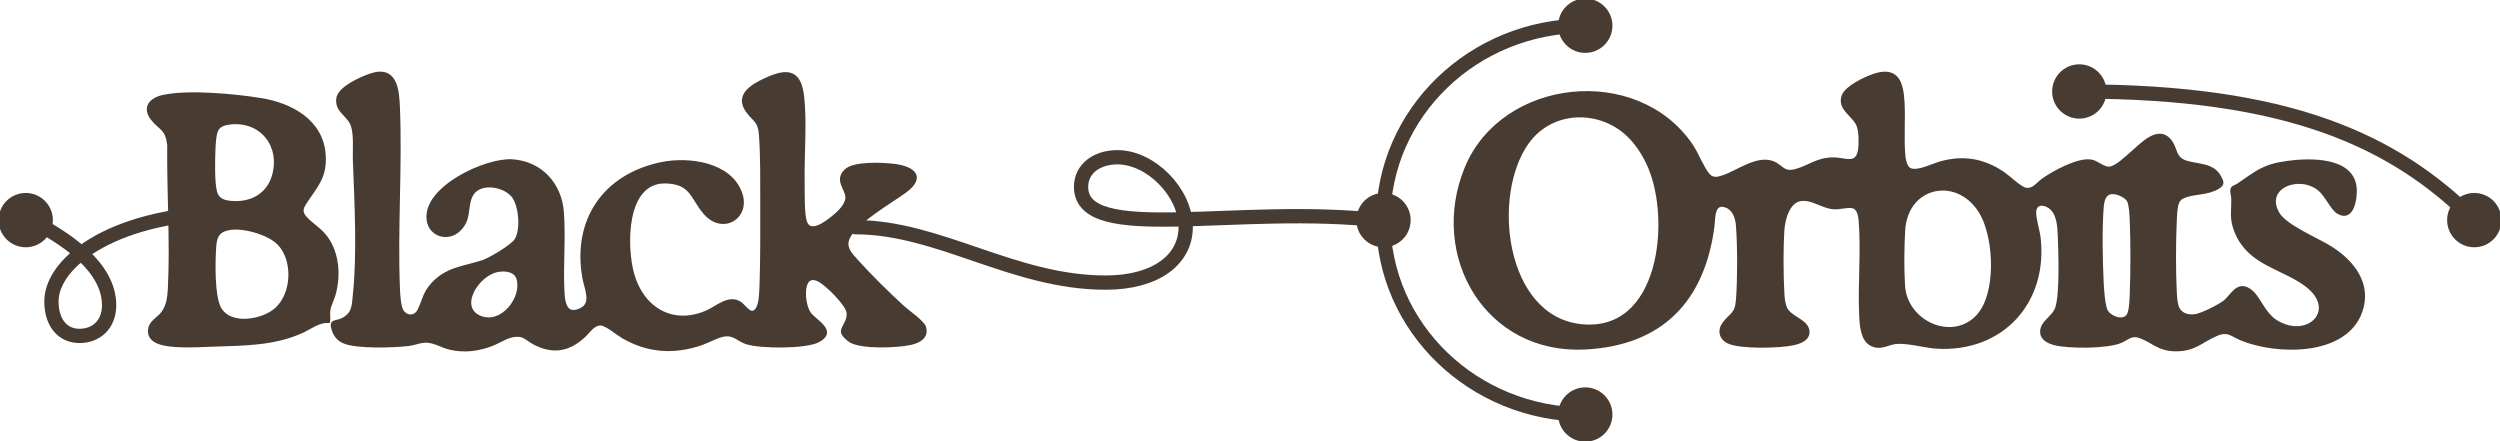
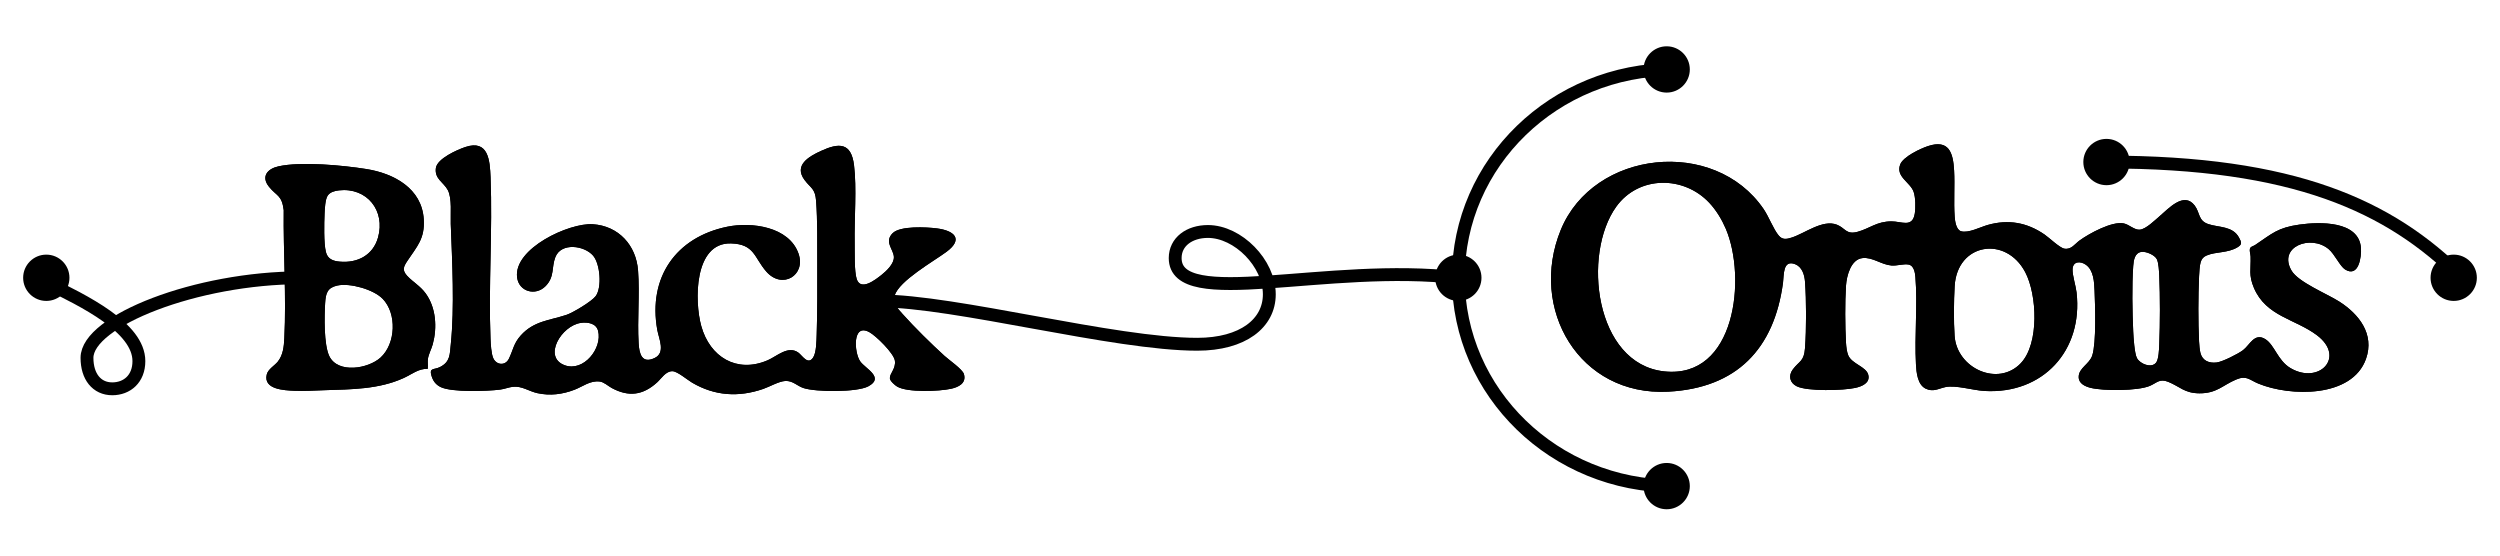
- <svg xmlns="http://www.w3.org/2000/svg" id="Layer_2" data-name="Layer 2" viewBox="0 0 874.55 154.01" fill="#483C32" stroke="#483C32">
+ <svg xmlns="http://www.w3.org/2000/svg" viewBox="0 0 972 216">
  <defs>
-     <style>
-       .cls-1 {
-         fill: none;
-         stroke-linecap: round;
-         stroke-linejoin: round;
-         stroke-width: 5px;
-       }
-     </style>
+     <style>.d{fill:none;stroke:#000;stroke-linecap:round;stroke-linejoin:round;stroke-width:5px;}</style>
  </defs>
-   <g id="Layer_4" data-name="Layer 4">
-     <g>
-       <circle cx="554.56" cy="9" r="9" />
-       <circle cx="554.56" cy="145.01" r="9" />
-       <circle cx="483.98" cy="77" r="9" />
-       <circle cx="727.38" cy="32" r="9" />
-       <circle cx="865.55" cy="77" r="9" />
-       <circle cx="9" cy="77" r="9" />
-       <g>
-         <path d="M107.01,76.31c2.23,2.42,5.04,3.88,7.18,6.82,4.05,5.56,4.52,13.25,2.76,19.75-.5,1.83-1.65,3.92-1.89,5.72-.18,1.31.11,2.57-.07,3.85-3.55-.13-6.15,2.09-9.17,3.49-9.77,4.51-20.43,4.47-31.02,4.82-3.86.13-7.78.39-11.67.22-3.85-.16-12.08-.48-10.74-6.28.49-2.12,3.07-3.48,4.33-5.07,2.07-2.61,2.36-5.91,2.52-9.14.79-16.3-.43-33.4-.24-49.74-.75-5.95-2.7-5.35-5.71-9.07-3.22-3.99-.61-7.02,3.69-7.96,8.86-1.94,25-.41,34.14,1.05,10.65,1.69,21.61,7.5,22.33,19.56.45,7.52-2.59,10.45-6.33,16.09-1.53,2.31-2.2,3.62-.1,5.91ZM80.44,43.06c-1.62.18-3.48.66-4.39,2.1s-1.09,5.05-1.17,6.9c-.16,3.77-.34,11.48.52,14.96.69,2.78,2.79,3.52,5.43,3.75,6.86.61,12.89-2.51,14.83-9.36,2.96-10.43-4.27-19.59-15.22-18.36ZM97.44,85.2c-3.57-3.65-12.73-6.22-17.63-5.13-3.87.86-4.47,3.06-4.7,6.72-.32,5.09-.55,16.35,1.64,20.78,3.37,6.81,15.07,4.86,19.88.52,5.95-5.39,6.44-17.13.82-22.89Z" />
-         <path d="M160.8,80.29c-3.9,3.96-10.35,2.15-11.06-3.37-1.46-11.26,20.26-21.31,29.44-20.7,10.02.66,16.86,8.17,17.59,18.04.69,9.34-.33,18.9.22,28.24.23,3.97,1.19,8.12,6.21,5.74,4.37-2.07,1.67-7.42,1.03-10.97-3.62-20.34,7.24-35.98,27.22-40.08,9.44-1.94,24.03-.05,27.71,10.47,2.94,8.41-6.34,14.07-12.55,6.94-4.74-5.45-4.53-10.63-13.67-10.92-14.5-.45-14.27,22.53-11.59,32.15,3.33,11.97,13.73,18.44,25.75,13.31,3.64-1.55,7.93-5.84,11.93-3.05,1.57,1.09,3.74,5.08,5.8,1.97,1.28-1.93,1.3-6.52,1.38-8.91.3-9.18.26-18.64.24-27.8-.02-7.7.11-16.57-.46-24.2-.36-4.88-2.06-4.88-4.48-8.12-4.28-5.73,1.64-9.13,6.34-11.29,7.09-3.27,11.8-3.3,12.89,5.56,1.14,9.2.08,20.71.24,30.23.06,3.52-.17,11.03.79,13.99,1.55,4.79,7.24.32,9.63-1.57,1.92-1.52,4.98-4.38,4.83-7.05-.16-2.98-3.85-5.83-.47-9.2,2.94-2.93,13.12-2.36,17.12-1.87,6.67.83,10.63,4.06,3.8,9.12-5.01,3.71-18.4,11.22-20.17,17.02-.89,2.93,1.24,5.07,3.07,7.11,4.65,5.21,11.17,11.63,16.36,16.35,1.67,1.52,6.97,5.19,7.52,7.04,1.07,3.61-2.18,5.11-5.04,5.73-4.63,1.01-16.85,1.51-20.9-.85-.86-.5-2.78-2.17-2.85-3.2-.14-1.87,2.4-3.71,1.95-6.88-.41-2.89-7.35-9.69-9.95-11.1-6.68-3.63-5.88,8.03-3.53,11.37,1.99,2.83,9.55,6.25,3.17,9.69-4.41,2.38-20.39,2.27-25.2.69-2.53-.83-4.19-2.93-7.11-2.76-2.49.14-6.07,2.23-8.56,3.09-9.61,3.32-18.88,2.73-27.68-2.45-1.82-1.07-5.74-4.43-7.66-4.44-2.58-.02-4.28,2.87-5.94,4.37-5.5,4.99-11.05,5.73-17.63,2.16-1.42-.77-3.01-2.31-4.66-2.51-3.73-.46-6.57,1.94-9.82,3.19-4.67,1.8-9.5,2.41-14.41,1.33-3.35-.73-6.01-2.87-9.58-2.47-1.54.17-3.28.88-4.96,1.09-5.03.64-18.68,1.1-23.01-.96-1.95-.93-3.03-2.38-3.64-4.43-.97-3.24,1.01-2.23,3.31-3.39,4.02-2.02,3.79-4.97,4.19-8.81,1.5-14.45.54-32.17-.01-46.82-.14-3.69.56-9.96-1.15-13.18-1.61-3.04-5.21-4.32-4.64-8.54.5-3.68,8.31-7.14,11.51-8.2,8.92-2.96,9.5,5.24,9.76,11.76.82,20.72-.84,42.04-.02,62.76.08,2.02.28,5.89,1.09,7.64,1.22,2.66,4.67,3.01,6.06.16,1.67-3.42,1.81-5.92,4.62-9.05,5.09-5.66,11.19-5.82,17.77-8,2.5-.83,9.81-5.23,11.34-7.26,2.52-3.36,1.76-12.58-.99-15.77-3.43-3.97-12.41-5.19-14.67.56-1.56,3.98-.22,7.64-3.82,11.3ZM174.54,94.59c-7.58,1.04-14.94,13.31-6.28,16.47,7.34,2.68,14.73-6.62,12.96-13.41-.76-2.92-4.05-3.43-6.68-3.07Z" />
-       </g>
-       <path d="M745.62,53.56c3.4-2.86,9.45-9.75,13.67-4.16,2.11,2.8,1.29,5.89,5.35,7.23s9.42.69,11.87,5.21c.99,1.84,1.3,2.63-.53,3.75-3.88,2.36-8.33,1.65-12.06,3.22-1.26.53-1.93,1.32-2.32,2.62s-.55,3.97-.61,5.45c-.35,7.8-.39,17.62,0,25.41.06,1.27.22,3.21.53,4.42.78,3.04,3.35,4.05,6.28,3.71,2.3-.27,8.36-3.35,10.27-4.79,2.63-1.99,4.44-6.9,8.63-4.32,3.66,2.25,4.84,8.34,9.83,11.29,11.06,6.52,21.6-4.23,10.3-12.77-8.42-6.35-19.79-7.31-24.51-18.41-2.14-5.03-1.13-7.23-1.3-12.19-.03-.92-.47-2.12-.28-2.96.21-.95,1.3-1.04,2.05-1.54,6.66-4.47,8.72-6.73,17.24-7.93,7.77-1.09,23.09-1.56,23.9,9.07.26,3.4-.87,11.65-6.15,8.39-1.99-1.23-4.08-5.99-6.43-7.94-6.98-5.8-19.79-.88-14.42,8.36,2.62,4.51,13.72,8.97,18.53,12.03,7.67,4.88,13.82,12.65,10.44,22.26-5.37,15.29-29.58,14.75-41.89,9.64-3.48-1.44-4.55-3.3-8.66-1.55-5.29,2.25-7.47,5.37-14.23,5.34-5.82-.03-7.63-2.66-12.15-4.47-3.36-1.35-4.42.43-7.12,1.58-4.69,2-18.13,2.02-23.08.75-2.08-.54-4.57-1.63-4.59-4.18-.03-3.54,4.18-5.01,5.28-8.39,1.62-4.96,1.12-19.48.89-25.2-.14-3.39-.35-7.95-3.38-10.08-2.15-1.51-5.07-1.39-5.17,1.79-.07,2.39,1.26,6.39,1.56,9.01,2.56,22.56-13.05,39.59-35.81,38.28-4.39-.25-11.26-2.37-15.22-1.5-2.69.59-4.65,1.96-7.52.65-3.31-1.51-3.73-6.39-3.9-9.58-.6-11.13.68-22.95-.22-33.94-.14-1.72-.62-4.41-2.63-4.78-1.96-.36-4.49.54-6.66.37-3.96-.32-7.33-3.32-11.27-2.89-4.54.5-6.16,6.9-6.41,10.67-.43,6.43-.37,15.8,0,22.27.08,1.46.31,3.62.9,4.94,1.48,3.33,6.96,4.33,7.76,7.52.83,3.28-2.51,4.51-5.05,5.07-4.67,1.03-18.59,1.42-22.76-.62-2.77-1.36-3.34-4.15-1.52-6.57,2.55-3.4,4.34-2.99,4.73-8.31.54-7.3.54-18.51-.01-25.85-.2-2.62-1.13-5.69-3.82-6.74-4.89-1.91-4.34,4.38-4.72,7.19-3.45,25.73-17.98,40.96-44.6,42.37-34.63,1.84-54.38-32.25-41.8-62.92,12.74-31.06,59.72-36.11,78.85-8.08,2.04,2.99,3.84,7.89,5.88,10.3,1.47,1.74,3.07,1.42,5.03.79,5.18-1.65,12.04-7.16,17.6-5,3.26,1.27,3.55,3.98,8.02,2.76,4.8-1.32,7.4-4.03,13.15-4.06,3.96-.02,8.14,2.56,9.08-2.93.39-2.28.33-6.33-.42-8.53-1.28-3.77-7.02-5.84-5.25-10.62,1.13-3.05,7.8-6.19,10.8-7.18,8.16-2.71,9.8,2.56,10.18,9.48.32,5.85-.2,12.14.22,17.98.12,1.67.56,5.05,2.46,5.63,2.81.87,7.58-1.65,10.4-2.44,8.02-2.26,15.21-.98,22.05,3.7,1.84,1.26,5.92,5.22,7.74,5.52,2.71.45,4.02-1.81,5.92-3.19,3.72-2.7,12.62-7.57,17.16-6.63,2.12.44,4.2,2.66,6.28,2.44,2.43-.26,5.83-3.69,7.68-5.25ZM570.57,48.35c-9.94-10.63-27.44-10.64-36.19,1.5-13.24,18.39-8.4,61.09,18.64,64.03,27.93,3.04,32.01-36.52,23.97-55.43-1.52-3.58-3.75-7.26-6.42-10.1ZM691.71,110.66c7.19-7.58,6.31-26.6,1.69-35.35-7.57-14.34-26.49-11.28-27.44,5.42-.33,5.75-.41,13.62-.02,19.35.86,12.63,16.88,19.96,25.77,10.59ZM738.71,67.41c-2.74.26-3.16,3.24-3.32,5.46-.55,7.49-.35,18.03,0,25.61.1,2.26.5,8.48,1.45,10.24,1.23,2.28,5.6,4.02,7.42,1.78,1.05-1.29,1.18-5.29,1.25-7.06.32-8.43.35-18.34,0-26.77-.07-1.61-.26-5.15-.96-6.45-.87-1.63-4.05-2.99-5.84-2.81Z" />
-       <path class="cls-1" d="M554.38,145.01c-38.93,0-70.49-30.45-70.49-68s31.56-68,70.49-68" />
-       <path class="cls-1" d="M727.38,32c72.74,0,110.05,16.89,138.17,45" />
-       <path class="cls-1" d="M9,76.16c14.75,7.25,29.17,17.52,29.17,30.59,0,6.91-4.64,10.76-10.36,10.76-6.01,0-9.82-4.75-9.82-12.05,0-14.35,23.29-31.12,63.88-31.12" />
-       <path class="cls-1" d="M299.27,79.48c29.21,0,55.25,19.38,87.48,19.38,17.77,0,28.03-8.17,28.03-19.42,0-12.07-12.17-24.43-23.88-24.43-7.2,0-12.72,4.01-12.72,10.34,0,20.66,54.79,5.82,105.7,11.85" />
-     </g>
+   <g id="a">
+     <path d="M158.32,107.26c2.23,2.42,5.04,3.88,7.18,6.82,4.05,5.56,4.52,13.25,2.76,19.75-.5,1.83-1.65,3.92-1.89,5.72-.18,1.31.11,2.57-.07,3.85-3.55-.13-6.15,2.09-9.17,3.49-9.77,4.51-20.43,4.47-31.02,4.82-3.86.13-7.78.39-11.67.22s-12.08-.48-10.74-6.28c.49-2.12,3.07-3.48,4.33-5.07,2.07-2.61,2.36-5.91,2.52-9.14.79-16.3-.43-33.4-.24-49.74-.75-5.95-2.7-5.35-5.71-9.07-3.22-3.99-.61-7.02,3.69-7.96,8.86-1.94,25-.41,34.14,1.05,10.65,1.69,21.61,7.5,22.33,19.56.45,7.52-2.59,10.45-6.33,16.09-1.53,2.31-2.2,3.62-.1,5.91ZM131.75,74.02c-1.62.18-3.48.66-4.39,2.1s-1.09,5.05-1.17,6.9c-.16,3.77-.34,11.48.52,14.96.69,2.78,2.79,3.52,5.43,3.75,6.86.61,12.89-2.51,14.83-9.36,2.96-10.43-4.27-19.59-15.22-18.36ZM148.75,116.15c-3.57-3.65-12.73-6.22-17.63-5.13-3.87.86-4.47,3.06-4.7,6.72-.32,5.09-.55,16.35,1.64,20.78,3.37,6.81,15.07,4.86,19.88.52,5.95-5.39,6.44-17.13.82-22.89Z" />
+     <path d="M212.11,111.25c-3.9,3.96-10.35,2.15-11.06-3.37-1.46-11.26,20.26-21.31,29.44-20.7,10.02.66,16.86,8.17,17.59,18.04.69,9.34-.33,18.9.22,28.24.23,3.97,1.19,8.12,6.21,5.74,4.37-2.07,1.67-7.42,1.03-10.97-3.62-20.34,7.24-35.98,27.22-40.08,9.44-1.94,24.03-.05,27.71,10.47,2.94,8.41-6.34,14.07-12.55,6.94-4.74-5.45-4.53-10.63-13.67-10.92-14.5-.45-14.27,22.53-11.59,32.15,3.33,11.97,13.73,18.44,25.75,13.31,3.64-1.55,7.93-5.84,11.93-3.05,1.57,1.09,3.74,5.08,5.8,1.97,1.28-1.93,1.3-6.52,1.38-8.91.3-9.18.26-18.64.24-27.8-.02-7.7.11-16.57-.46-24.2-.36-4.88-2.06-4.88-4.48-8.12-4.28-5.73,1.64-9.13,6.34-11.29,7.09-3.27,11.8-3.3,12.89,5.56s.08,20.71.24,30.23c.06,3.52-.17,11.03.79,13.99,1.55,4.79,7.24.32,9.63-1.57,1.92-1.52,4.98-4.38,4.83-7.05-.16-2.98-3.85-5.83-.47-9.2,2.94-2.93,13.12-2.36,17.12-1.87,6.67.83,10.63,4.06,3.8,9.12-5.01,3.71-18.4,11.22-20.17,17.02-.89,2.93,1.24,5.07,3.07,7.11,4.65,5.21,11.17,11.63,16.36,16.35,1.67,1.52,6.97,5.19,7.52,7.04,1.07,3.61-2.18,5.11-5.04,5.73-4.63,1.01-16.85,1.51-20.9-.85-.86-.5-2.78-2.17-2.85-3.2-.14-1.87,2.4-3.71,1.95-6.88-.41-2.89-7.35-9.69-9.95-11.1-6.68-3.63-5.88,8.03-3.53,11.37,1.99,2.83,9.55,6.25,3.17,9.69-4.41,2.38-20.39,2.27-25.2.69-2.53-.83-4.19-2.93-7.11-2.76-2.49.14-6.07,2.23-8.56,3.09-9.61,3.32-18.88,2.73-27.68-2.45-1.82-1.07-5.74-4.43-7.66-4.44-2.58-.02-4.28,2.87-5.94,4.37-5.5,4.99-11.05,5.73-17.63,2.16-1.42-.77-3.01-2.31-4.66-2.51-3.73-.46-6.57,1.94-9.82,3.19-4.67,1.8-9.5,2.41-14.41,1.33-3.35-.73-6.01-2.87-9.58-2.47-1.54.17-3.28.88-4.96,1.09-5.03.64-18.68,1.1-23.01-.96-1.95-.93-3.03-2.38-3.64-4.43-.97-3.24,1.01-2.23,3.31-3.39,4.02-2.02,3.79-4.97,4.19-8.81,1.5-14.45.54-32.17-.01-46.82-.14-3.69.56-9.96-1.15-13.18-1.61-3.04-5.21-4.32-4.64-8.54.5-3.68,8.31-7.14,11.51-8.2,8.92-2.96,9.5,5.24,9.76,11.76.82,20.72-.84,42.04-.02,62.76.08,2.02.28,5.89,1.09,7.64,1.22,2.66,4.67,3.01,6.06.16,1.67-3.42,1.81-5.92,4.62-9.05,5.09-5.66,11.19-5.82,17.77-8,2.5-.83,9.81-5.23,11.34-7.26,2.52-3.36,1.76-12.58-.99-15.77-3.43-3.97-12.41-5.19-14.67.56-1.56,3.98-.22,7.64-3.82,11.3ZM225.85,125.54c-7.58,1.04-14.94,13.31-6.28,16.47,7.34,2.68,14.73-6.62,12.96-13.41-.76-2.92-4.05-3.43-6.68-3.07Z" />
+     <path d="M839.63,84.08c3.4-2.86,9.45-9.75,13.67-4.16,2.11,2.8,1.29,5.89,5.35,7.23s9.42.69,11.87,5.21c.99,1.84,1.3,2.63-.53,3.75-3.88,2.36-8.33,1.65-12.06,3.22-1.26.53-1.93,1.32-2.32,2.62s-.55,3.97-.61,5.45c-.35,7.8-.39,17.62,0,25.41.06,1.27.22,3.21.53,4.42.78,3.04,3.35,4.05,6.28,3.71,2.3-.27,8.36-3.35,10.27-4.79,2.63-1.99,4.44-6.9,8.63-4.32,3.66,2.25,4.84,8.34,9.83,11.29,11.06,6.52,21.6-4.23,10.3-12.77-8.42-6.35-19.79-7.31-24.51-18.41-2.14-5.03-1.13-7.23-1.3-12.19-.03-.92-.47-2.12-.28-2.96.21-.95,1.3-1.04,2.05-1.54,6.66-4.47,8.72-6.73,17.24-7.93,7.77-1.09,23.09-1.56,23.9,9.07.26,3.4-.87,11.65-6.15,8.39-1.99-1.23-4.08-5.99-6.43-7.94-6.98-5.8-19.79-.88-14.42,8.36,2.62,4.51,13.72,8.97,18.53,12.03,7.67,4.88,13.82,12.65,10.44,22.26-5.37,15.29-29.58,14.75-41.89,9.64-3.48-1.44-4.55-3.3-8.66-1.55-5.29,2.25-7.47,5.37-14.23,5.34-5.82-.03-7.63-2.66-12.15-4.47-3.36-1.35-4.42.43-7.12,1.58-4.69,2-18.13,2.02-23.08.75-2.08-.54-4.57-1.63-4.59-4.18-.03-3.54,4.18-5.01,5.28-8.39,1.62-4.96,1.12-19.48.89-25.2-.14-3.39-.35-7.95-3.38-10.08-2.15-1.51-5.07-1.39-5.17,1.79-.07,2.39,1.26,6.39,1.56,9.01,2.56,22.56-13.05,39.59-35.81,38.28-4.39-.25-11.26-2.37-15.22-1.5-2.69.59-4.65,1.96-7.52.65-3.31-1.51-3.73-6.39-3.9-9.58-.6-11.13.68-22.95-.22-33.94-.14-1.72-.62-4.41-2.63-4.78-1.96-.36-4.49.54-6.66.37-3.96-.32-7.33-3.32-11.27-2.89-4.54.5-6.16,6.9-6.41,10.67-.43,6.43-.37,15.8,0,22.27.08,1.46.31,3.62.9,4.94,1.48,3.33,6.96,4.33,7.76,7.52s-2.51,4.51-5.05,5.07c-4.67,1.03-18.59,1.42-22.76-.62-2.77-1.36-3.34-4.15-1.52-6.57,2.55-3.4,4.34-2.99,4.73-8.31.54-7.3.54-18.51-.01-25.85-.2-2.62-1.13-5.69-3.82-6.74-4.89-1.91-4.34,4.38-4.72,7.19-3.45,25.73-17.98,40.96-44.6,42.37-34.63,1.84-54.38-32.25-41.8-62.92,12.74-31.06,59.72-36.11,78.85-8.08,2.04,2.99,3.84,7.89,5.88,10.3,1.47,1.74,3.07,1.42,5.03.79,5.18-1.65,12.04-7.16,17.6-5,3.26,1.27,3.55,3.98,8.02,2.76,4.8-1.32,7.4-4.03,13.15-4.06,3.96-.02,8.14,2.56,9.08-2.93.39-2.28.33-6.33-.42-8.53-1.28-3.77-7.02-5.84-5.25-10.62,1.13-3.05,7.8-6.19,10.8-7.18,8.16-2.71,9.8,2.56,10.18,9.48.32,5.85-.2,12.14.22,17.98.12,1.67.56,5.05,2.46,5.63,2.81.87,7.58-1.65,10.4-2.44,8.02-2.26,15.21-.98,22.05,3.7,1.84,1.26,5.92,5.22,7.74,5.52,2.71.45,4.02-1.81,5.92-3.19,3.72-2.7,12.62-7.57,17.16-6.63,2.12.44,4.2,2.66,6.28,2.44,2.43-.26,5.83-3.69,7.68-5.25ZM664.58,78.86c-9.94-10.63-27.44-10.64-36.19,1.5-13.24,18.39-8.4,61.09,18.64,64.03,27.93,3.04,32.01-36.52,23.97-55.43-1.52-3.58-3.75-7.26-6.42-10.1ZM785.72,141.17c7.19-7.58,6.31-26.6,1.69-35.35-7.57-14.34-26.49-11.28-27.44,5.42-.33,5.75-.41,13.62-.02,19.35.86,12.63,16.88,19.96,25.77,10.59ZM832.72,97.93c-2.74.26-3.16,3.24-3.32,5.46-.55,7.49-.35,18.03,0,25.61.1,2.26.5,8.48,1.45,10.24,1.23,2.28,5.6,4.02,7.42,1.78,1.05-1.29,1.18-5.29,1.25-7.06.32-8.43.35-18.34,0-26.77-.07-1.61-.26-5.15-.96-6.45-.87-1.63-4.05-2.99-5.84-2.81Z" />
+   </g>
+   <g id="b">
+     <path d="M158.32,107.26c2.23,2.42,5.04,3.88,7.18,6.82,4.05,5.56,4.52,13.25,2.76,19.75-.5,1.83-1.65,3.92-1.89,5.72-.18,1.31.11,2.57-.07,3.85-3.55-.13-6.15,2.09-9.17,3.49-9.77,4.51-20.43,4.47-31.02,4.82-3.86.13-7.78.39-11.67.22s-12.08-.48-10.74-6.28c.49-2.12,3.07-3.48,4.33-5.07,2.07-2.61,2.36-5.91,2.52-9.14.79-16.3-.43-33.4-.24-49.74-.75-5.95-2.7-5.35-5.71-9.07-3.22-3.99-.61-7.02,3.69-7.96,8.86-1.94,25-.41,34.14,1.05,10.65,1.69,21.61,7.5,22.33,19.56.45,7.52-2.59,10.45-6.33,16.09-1.53,2.31-2.2,3.62-.1,5.91ZM131.75,74.02c-1.62.18-3.48.66-4.39,2.1s-1.09,5.05-1.17,6.9c-.16,3.77-.34,11.48.52,14.96.69,2.78,2.79,3.52,5.43,3.75,6.86.61,12.89-2.51,14.83-9.36,2.96-10.43-4.27-19.59-15.22-18.36ZM148.75,116.15c-3.57-3.65-12.73-6.22-17.63-5.13-3.87.86-4.47,3.06-4.7,6.72-.32,5.09-.55,16.35,1.64,20.78,3.37,6.81,15.07,4.86,19.88.52,5.95-5.39,6.44-17.13.82-22.89Z" />
+     <path d="M212.11,111.25c-3.9,3.96-10.35,2.15-11.06-3.37-1.46-11.26,20.26-21.31,29.44-20.7,10.02.66,16.86,8.17,17.59,18.04.69,9.34-.33,18.9.22,28.24.23,3.97,1.19,8.12,6.21,5.74,4.37-2.07,1.67-7.42,1.03-10.97-3.62-20.34,7.24-35.98,27.22-40.08,9.44-1.94,24.03-.05,27.71,10.47,2.94,8.41-6.34,14.07-12.55,6.94-4.74-5.45-4.53-10.63-13.67-10.92-14.5-.45-14.27,22.53-11.59,32.15,3.33,11.97,13.73,18.44,25.75,13.31,3.64-1.55,7.93-5.84,11.93-3.05,1.57,1.09,3.74,5.08,5.8,1.97,1.28-1.93,1.3-6.52,1.38-8.91.3-9.18.26-18.64.24-27.8-.02-7.7.11-16.57-.46-24.2-.36-4.88-2.06-4.88-4.48-8.12-4.28-5.73,1.64-9.13,6.34-11.29,7.09-3.27,11.8-3.3,12.89,5.56s.08,20.71.24,30.23c.06,3.52-.17,11.03.79,13.99,1.55,4.79,7.24.32,9.63-1.57,1.92-1.52,4.98-4.38,4.83-7.05-.16-2.98-3.85-5.83-.47-9.2,2.94-2.93,13.12-2.36,17.12-1.87,6.67.83,10.63,4.06,3.8,9.12-5.01,3.71-18.4,11.22-20.17,17.02-.89,2.93,1.24,5.07,3.07,7.11,4.65,5.21,11.17,11.63,16.36,16.35,1.67,1.52,6.97,5.19,7.52,7.04,1.07,3.61-2.18,5.11-5.04,5.73-4.63,1.01-16.85,1.51-20.9-.85-.86-.5-2.78-2.17-2.85-3.2-.14-1.87,2.4-3.71,1.95-6.88-.41-2.89-7.35-9.69-9.95-11.1-6.68-3.63-5.88,8.03-3.53,11.37,1.99,2.83,9.55,6.25,3.17,9.69-4.41,2.38-20.39,2.27-25.2.69-2.53-.83-4.19-2.93-7.11-2.76-2.49.14-6.07,2.23-8.56,3.09-9.61,3.32-18.88,2.73-27.68-2.45-1.82-1.07-5.74-4.43-7.66-4.44-2.58-.02-4.28,2.87-5.94,4.37-5.5,4.99-11.05,5.73-17.63,2.16-1.42-.77-3.01-2.31-4.66-2.51-3.73-.46-6.57,1.94-9.82,3.19-4.67,1.8-9.5,2.41-14.41,1.33-3.35-.73-6.01-2.87-9.58-2.47-1.54.17-3.28.88-4.96,1.09-5.03.64-18.68,1.1-23.01-.96-1.95-.93-3.03-2.38-3.64-4.43-.97-3.24,1.01-2.23,3.31-3.39,4.02-2.02,3.79-4.97,4.19-8.81,1.5-14.45.54-32.17-.01-46.82-.14-3.69.56-9.96-1.15-13.18-1.61-3.04-5.21-4.32-4.64-8.54.5-3.68,8.31-7.14,11.51-8.2,8.92-2.96,9.5,5.24,9.76,11.76.82,20.72-.84,42.04-.02,62.76.08,2.02.28,5.89,1.09,7.64,1.22,2.66,4.67,3.01,6.06.16,1.67-3.42,1.81-5.92,4.62-9.05,5.09-5.66,11.19-5.82,17.77-8,2.5-.83,9.81-5.23,11.34-7.26,2.52-3.36,1.76-12.58-.99-15.77-3.43-3.97-12.41-5.19-14.67.56-1.56,3.98-.22,7.64-3.82,11.3ZM225.85,125.54c-7.58,1.04-14.94,13.31-6.28,16.47,7.34,2.68,14.73-6.62,12.96-13.41-.76-2.92-4.05-3.43-6.68-3.07Z" />
+     <path d="M839.63,84.08c3.4-2.86,9.45-9.75,13.67-4.16,2.11,2.8,1.29,5.89,5.35,7.23s9.42.69,11.87,5.21c.99,1.84,1.3,2.63-.53,3.75-3.88,2.36-8.33,1.65-12.06,3.22-1.26.53-1.93,1.32-2.32,2.62s-.55,3.97-.61,5.45c-.35,7.8-.39,17.62,0,25.41.06,1.27.22,3.21.53,4.42.78,3.04,3.35,4.05,6.28,3.71,2.3-.27,8.36-3.35,10.27-4.79,2.63-1.99,4.44-6.9,8.63-4.32,3.66,2.25,4.84,8.34,9.83,11.29,11.06,6.52,21.6-4.23,10.3-12.77-8.42-6.35-19.79-7.31-24.51-18.41-2.14-5.03-1.13-7.23-1.3-12.19-.03-.92-.47-2.12-.28-2.96.21-.95,1.3-1.04,2.05-1.54,6.66-4.47,8.72-6.73,17.24-7.93,7.77-1.09,23.09-1.56,23.9,9.07.26,3.4-.87,11.65-6.15,8.39-1.99-1.23-4.08-5.99-6.43-7.94-6.98-5.8-19.79-.88-14.42,8.36,2.62,4.51,13.72,8.97,18.53,12.03,7.67,4.88,13.82,12.65,10.44,22.26-5.37,15.29-29.58,14.75-41.89,9.64-3.48-1.44-4.55-3.3-8.66-1.55-5.29,2.25-7.47,5.37-14.23,5.34-5.82-.03-7.63-2.66-12.15-4.47-3.36-1.35-4.42.43-7.12,1.58-4.69,2-18.13,2.02-23.08.75-2.08-.54-4.57-1.63-4.59-4.18-.03-3.54,4.18-5.01,5.28-8.39,1.62-4.96,1.12-19.48.89-25.2-.14-3.39-.35-7.95-3.38-10.08-2.15-1.51-5.07-1.39-5.17,1.79-.07,2.39,1.26,6.39,1.56,9.01,2.56,22.56-13.05,39.59-35.81,38.28-4.39-.25-11.26-2.37-15.22-1.5-2.69.59-4.65,1.96-7.52.65-3.31-1.51-3.73-6.39-3.9-9.58-.6-11.13.68-22.95-.22-33.94-.14-1.72-.62-4.41-2.63-4.78-1.96-.36-4.49.54-6.66.37-3.96-.32-7.33-3.32-11.27-2.89-4.54.5-6.16,6.9-6.41,10.67-.43,6.43-.37,15.8,0,22.27.08,1.46.31,3.62.9,4.94,1.48,3.33,6.96,4.33,7.76,7.52s-2.51,4.51-5.05,5.07c-4.67,1.03-18.59,1.42-22.76-.62-2.77-1.36-3.34-4.15-1.52-6.57,2.55-3.4,4.34-2.99,4.73-8.31.54-7.3.54-18.51-.01-25.85-.2-2.62-1.13-5.69-3.82-6.74-4.89-1.91-4.34,4.38-4.72,7.19-3.45,25.73-17.98,40.96-44.6,42.37-34.63,1.84-54.38-32.25-41.8-62.92,12.74-31.06,59.72-36.11,78.85-8.08,2.04,2.99,3.84,7.89,5.88,10.3,1.47,1.74,3.07,1.42,5.03.79,5.18-1.65,12.04-7.16,17.6-5,3.26,1.27,3.55,3.98,8.02,2.76,4.8-1.32,7.4-4.03,13.15-4.06,3.96-.02,8.14,2.56,9.08-2.93.39-2.28.33-6.33-.42-8.53-1.28-3.77-7.02-5.84-5.25-10.62,1.13-3.05,7.8-6.19,10.8-7.18,8.16-2.71,9.8,2.56,10.18,9.48.32,5.85-.2,12.14.22,17.98.12,1.67.56,5.05,2.46,5.63,2.81.87,7.58-1.65,10.4-2.44,8.02-2.26,15.21-.98,22.05,3.7,1.84,1.26,5.92,5.22,7.74,5.52,2.71.45,4.02-1.81,5.92-3.19,3.72-2.7,12.62-7.57,17.16-6.63,2.12.44,4.2,2.66,6.28,2.44,2.43-.26,5.83-3.69,7.68-5.25ZM664.58,78.86c-9.94-10.63-27.44-10.64-36.19,1.5-13.24,18.39-8.4,61.09,18.64,64.03,27.93,3.04,32.01-36.52,23.97-55.43-1.52-3.58-3.75-7.26-6.42-10.1ZM785.72,141.17c7.19-7.58,6.31-26.6,1.69-35.35-7.57-14.34-26.49-11.28-27.44,5.42-.33,5.75-.41,13.62-.02,19.35.86,12.63,16.88,19.96,25.77,10.59ZM832.72,97.93c-2.74.26-3.16,3.24-3.32,5.46-.55,7.49-.35,18.03,0,25.61.1,2.26.5,8.48,1.45,10.24,1.23,2.28,5.6,4.02,7.42,1.78,1.05-1.29,1.18-5.29,1.25-7.06.32-8.43.35-18.34,0-26.77-.07-1.61-.26-5.15-.96-6.45-.87-1.63-4.05-2.99-5.84-2.81Z" />
+     <circle cx="648" cy="27" r="9" />
+     <circle cx="648" cy="189" r="9" />
+     <circle cx="567" cy="108" r="9" />
+     <circle cx="819" cy="63" r="9" />
+     <circle cx="954" cy="108" r="9" />
+     <circle cx="18" cy="108" r="9" />
+   </g>
+   <g id="c">
+     <path class="d" d="M650.6,189c-46.17,0-83.6-36.26-83.6-81s37.43-81,83.6-81" />
+     <path class="d" d="M819,63c72.74,0,110.05,16.89,138.17,45" />
+     <path class="d" d="M18,109.82c14.75,7.25,36,17.52,36,30.59,0,6.91-4.64,10.76-10.36,10.76-6.01,0-9.82-4.75-9.82-12.05,0-14.35,42.59-31.12,83.17-31.12" />
+     <path class="d" d="M342,117c29.21,0,91.25,16.85,123.48,16.85,17.77,0,28.03-8.17,28.03-19.42,0-12.07-12.17-24.43-23.88-24.43-7.2,0-12.72,4.01-12.72,10.34,0,20.66,59.18,1.63,110.09,7.66" />
  </g>
</svg>
